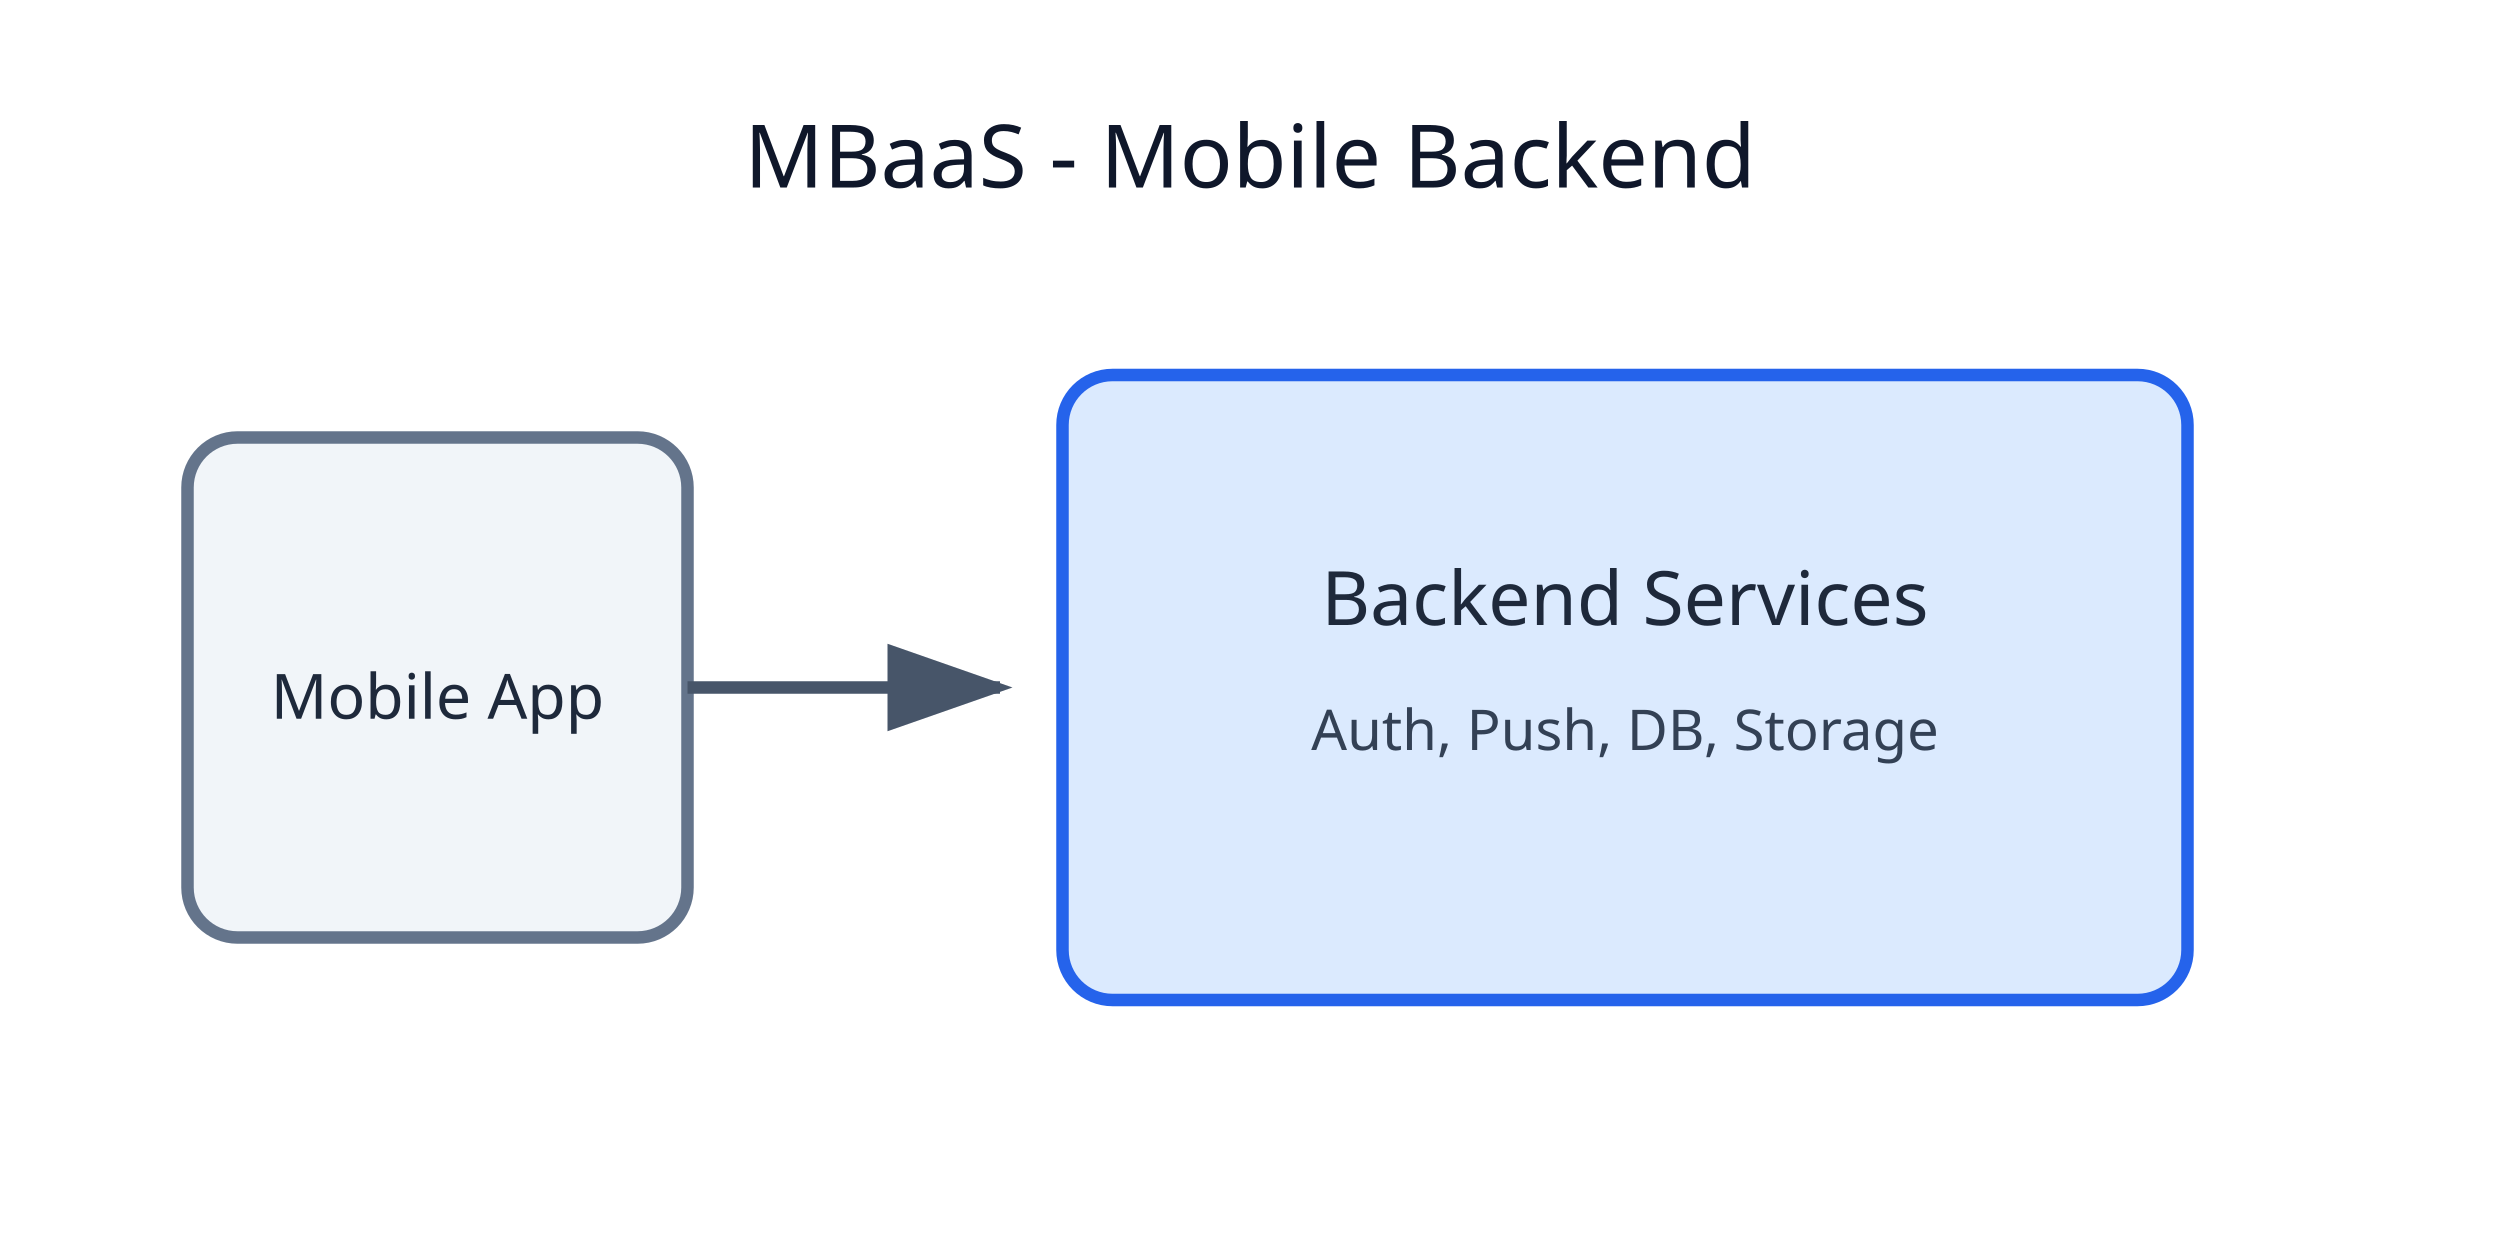
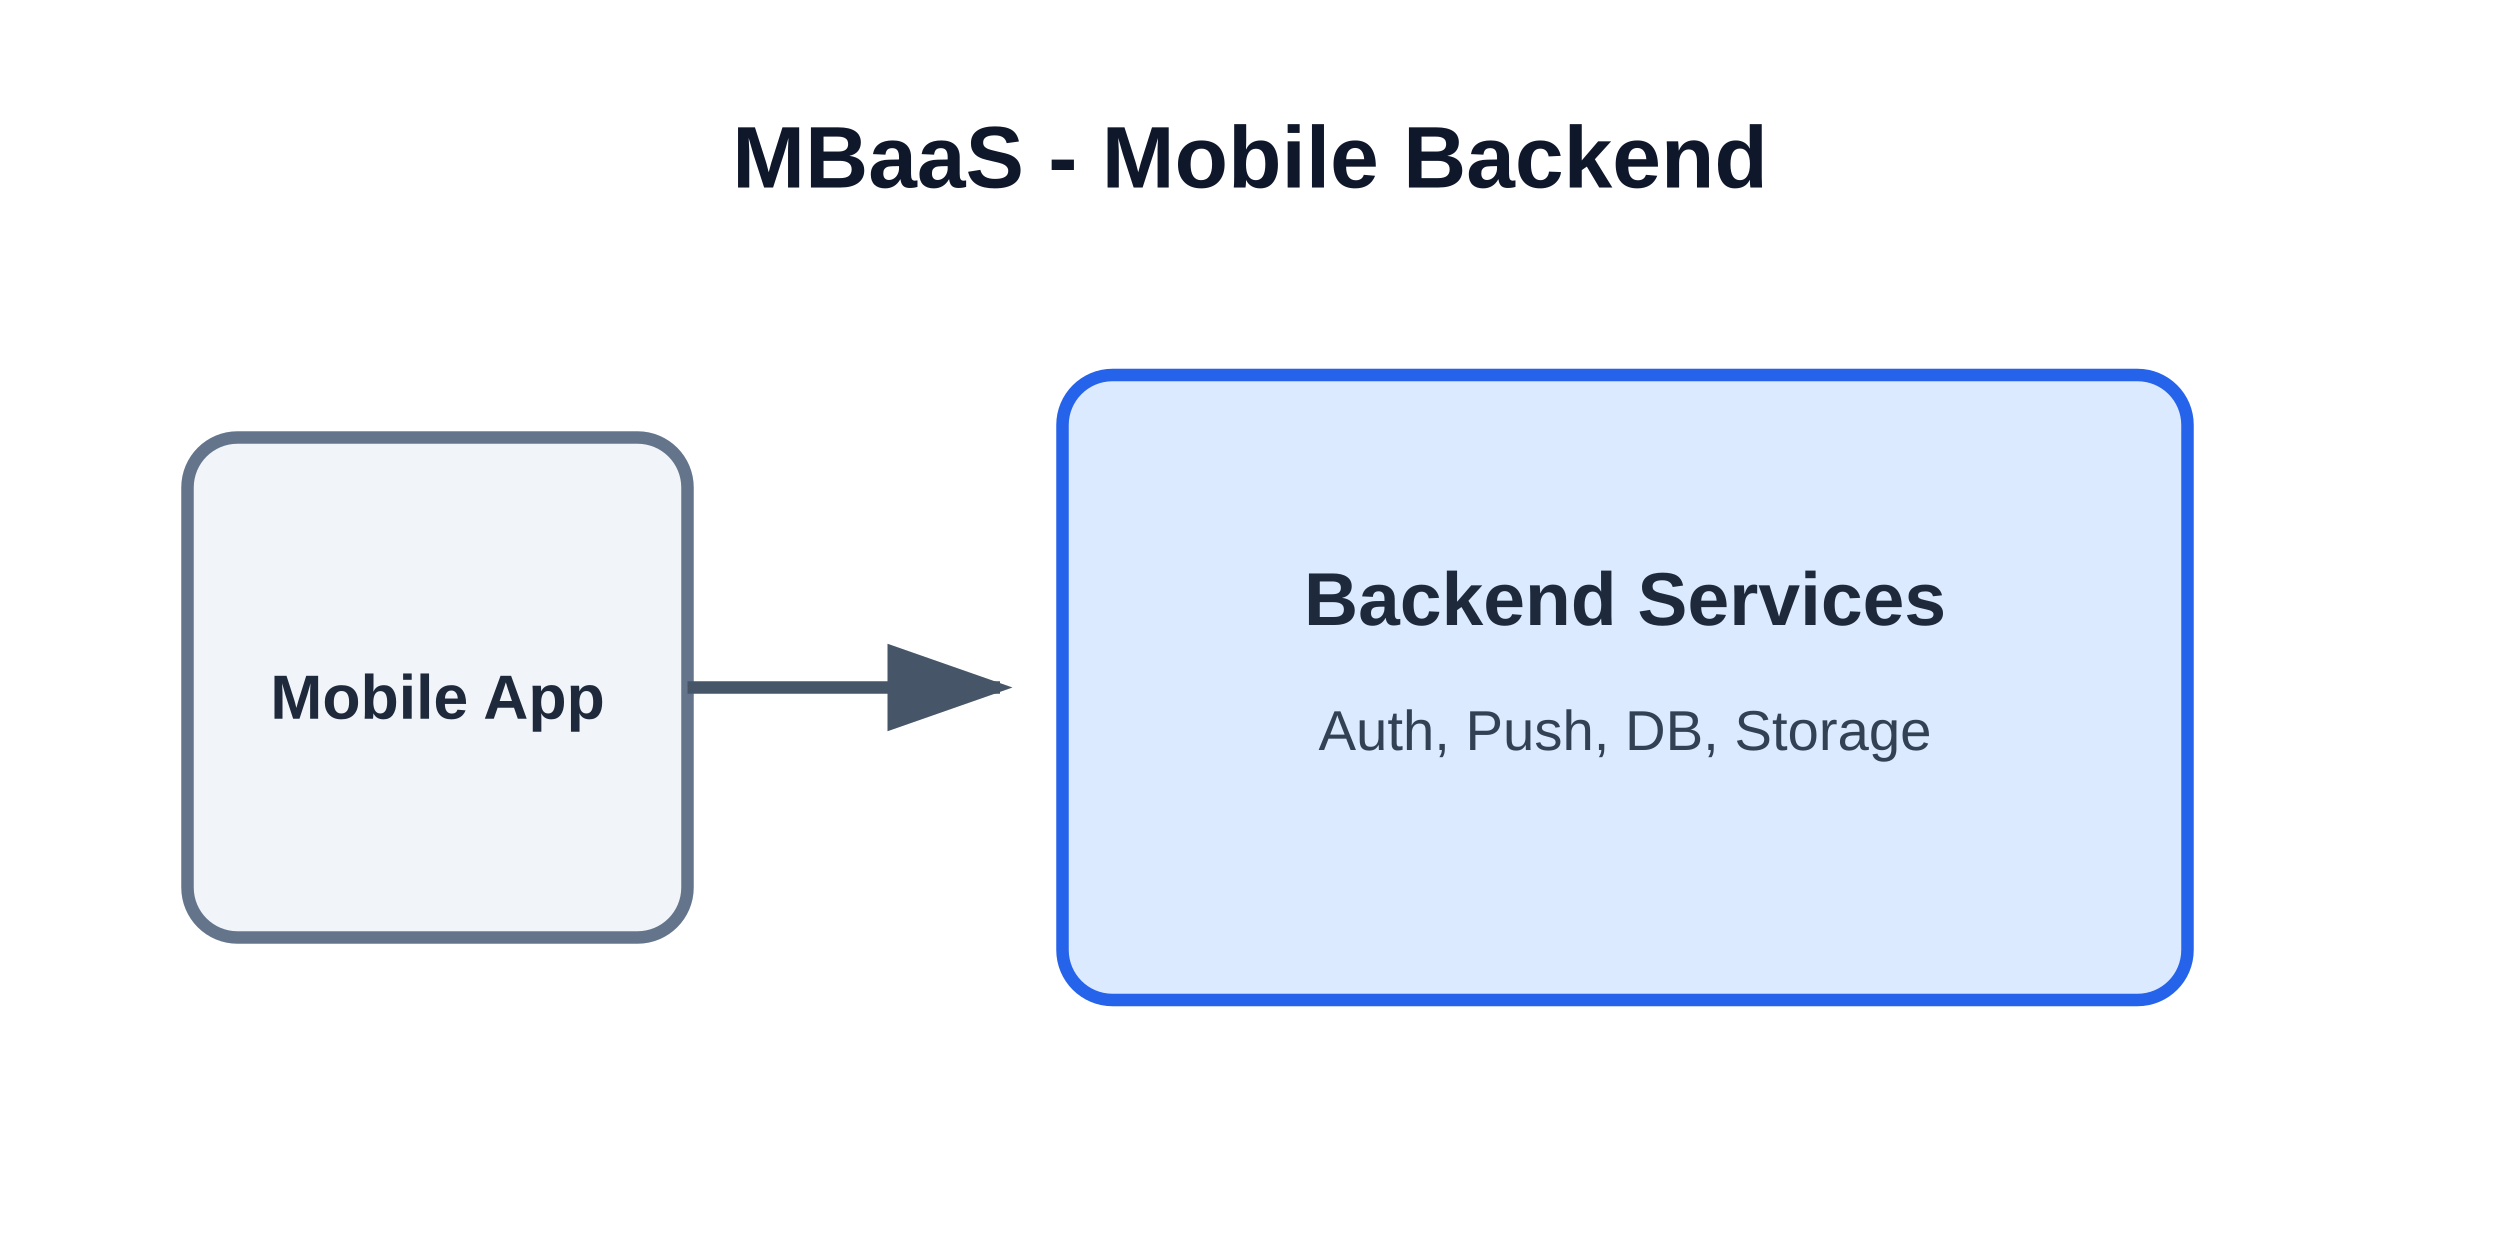
<svg xmlns="http://www.w3.org/2000/svg" viewBox="0 0 400 200" width="400" height="200">
  <defs>
    <marker id="arrow" markerWidth="10" markerHeight="7" refX="9" refY="3.5" orient="auto">
      <polygon points="0 0, 10 3.5, 0 7" fill="#475569" />
    </marker>
    <marker id="arrowBlue" markerWidth="10" markerHeight="7" refX="9" refY="3.5" orient="auto">
      <polygon points="0 0, 10 3.5, 0 7" fill="#2563EB" />
    </marker>
  </defs>
  <rect width="400" height="200" fill="#FFFFFF" />
-   <text x="200" y="30" text-anchor="middle" font-family="Segoe UI" font-size="14" fill="#0F172A">MBaaS - Mobile Backend</text>
+   <text x="200" y="30" text-anchor="middle" font-family="Segoe UI, Arial" font-size="14" font-weight="600" fill="#0F172A">MBaaS - Mobile Backend</text>
  <rect x="30" y="70" width="80" height="80" rx="8" fill="#F1F5F9" stroke="#64748B" stroke-width="2" />
-   <text x="70" y="115" text-anchor="middle" font-family="Segoe UI" font-size="10" fill="#1E293B">Mobile App</text>
+   <text x="70" y="115" text-anchor="middle" font-family="Segoe UI, Arial" font-size="10" font-weight="600" fill="#1E293B">Mobile App</text>
  <line x1="110" y1="110" x2="160" y2="110" stroke="#475569" stroke-width="2" marker-end="url(#arrow)" />
  <rect x="170" y="60" width="180" height="100" rx="8" fill="#DBEAFE" stroke="#2563EB" stroke-width="2" />
-   <text x="260" y="100" text-anchor="middle" font-family="Segoe UI" font-size="12" fill="#1E293B">Backend Services</text>
-   <text x="260" y="120" text-anchor="middle" font-family="Segoe UI" font-size="9" fill="#334155">Auth, Push, DB, Storage</text>
+   <text x="260" y="100" text-anchor="middle" font-family="Segoe UI, Arial" font-size="12" font-weight="600" fill="#1E293B">Backend Services</text>
+   <text x="260" y="120" text-anchor="middle" font-family="Segoe UI, Arial" font-size="9" fill="#334155">Auth, Push, DB, Storage</text>
</svg>
